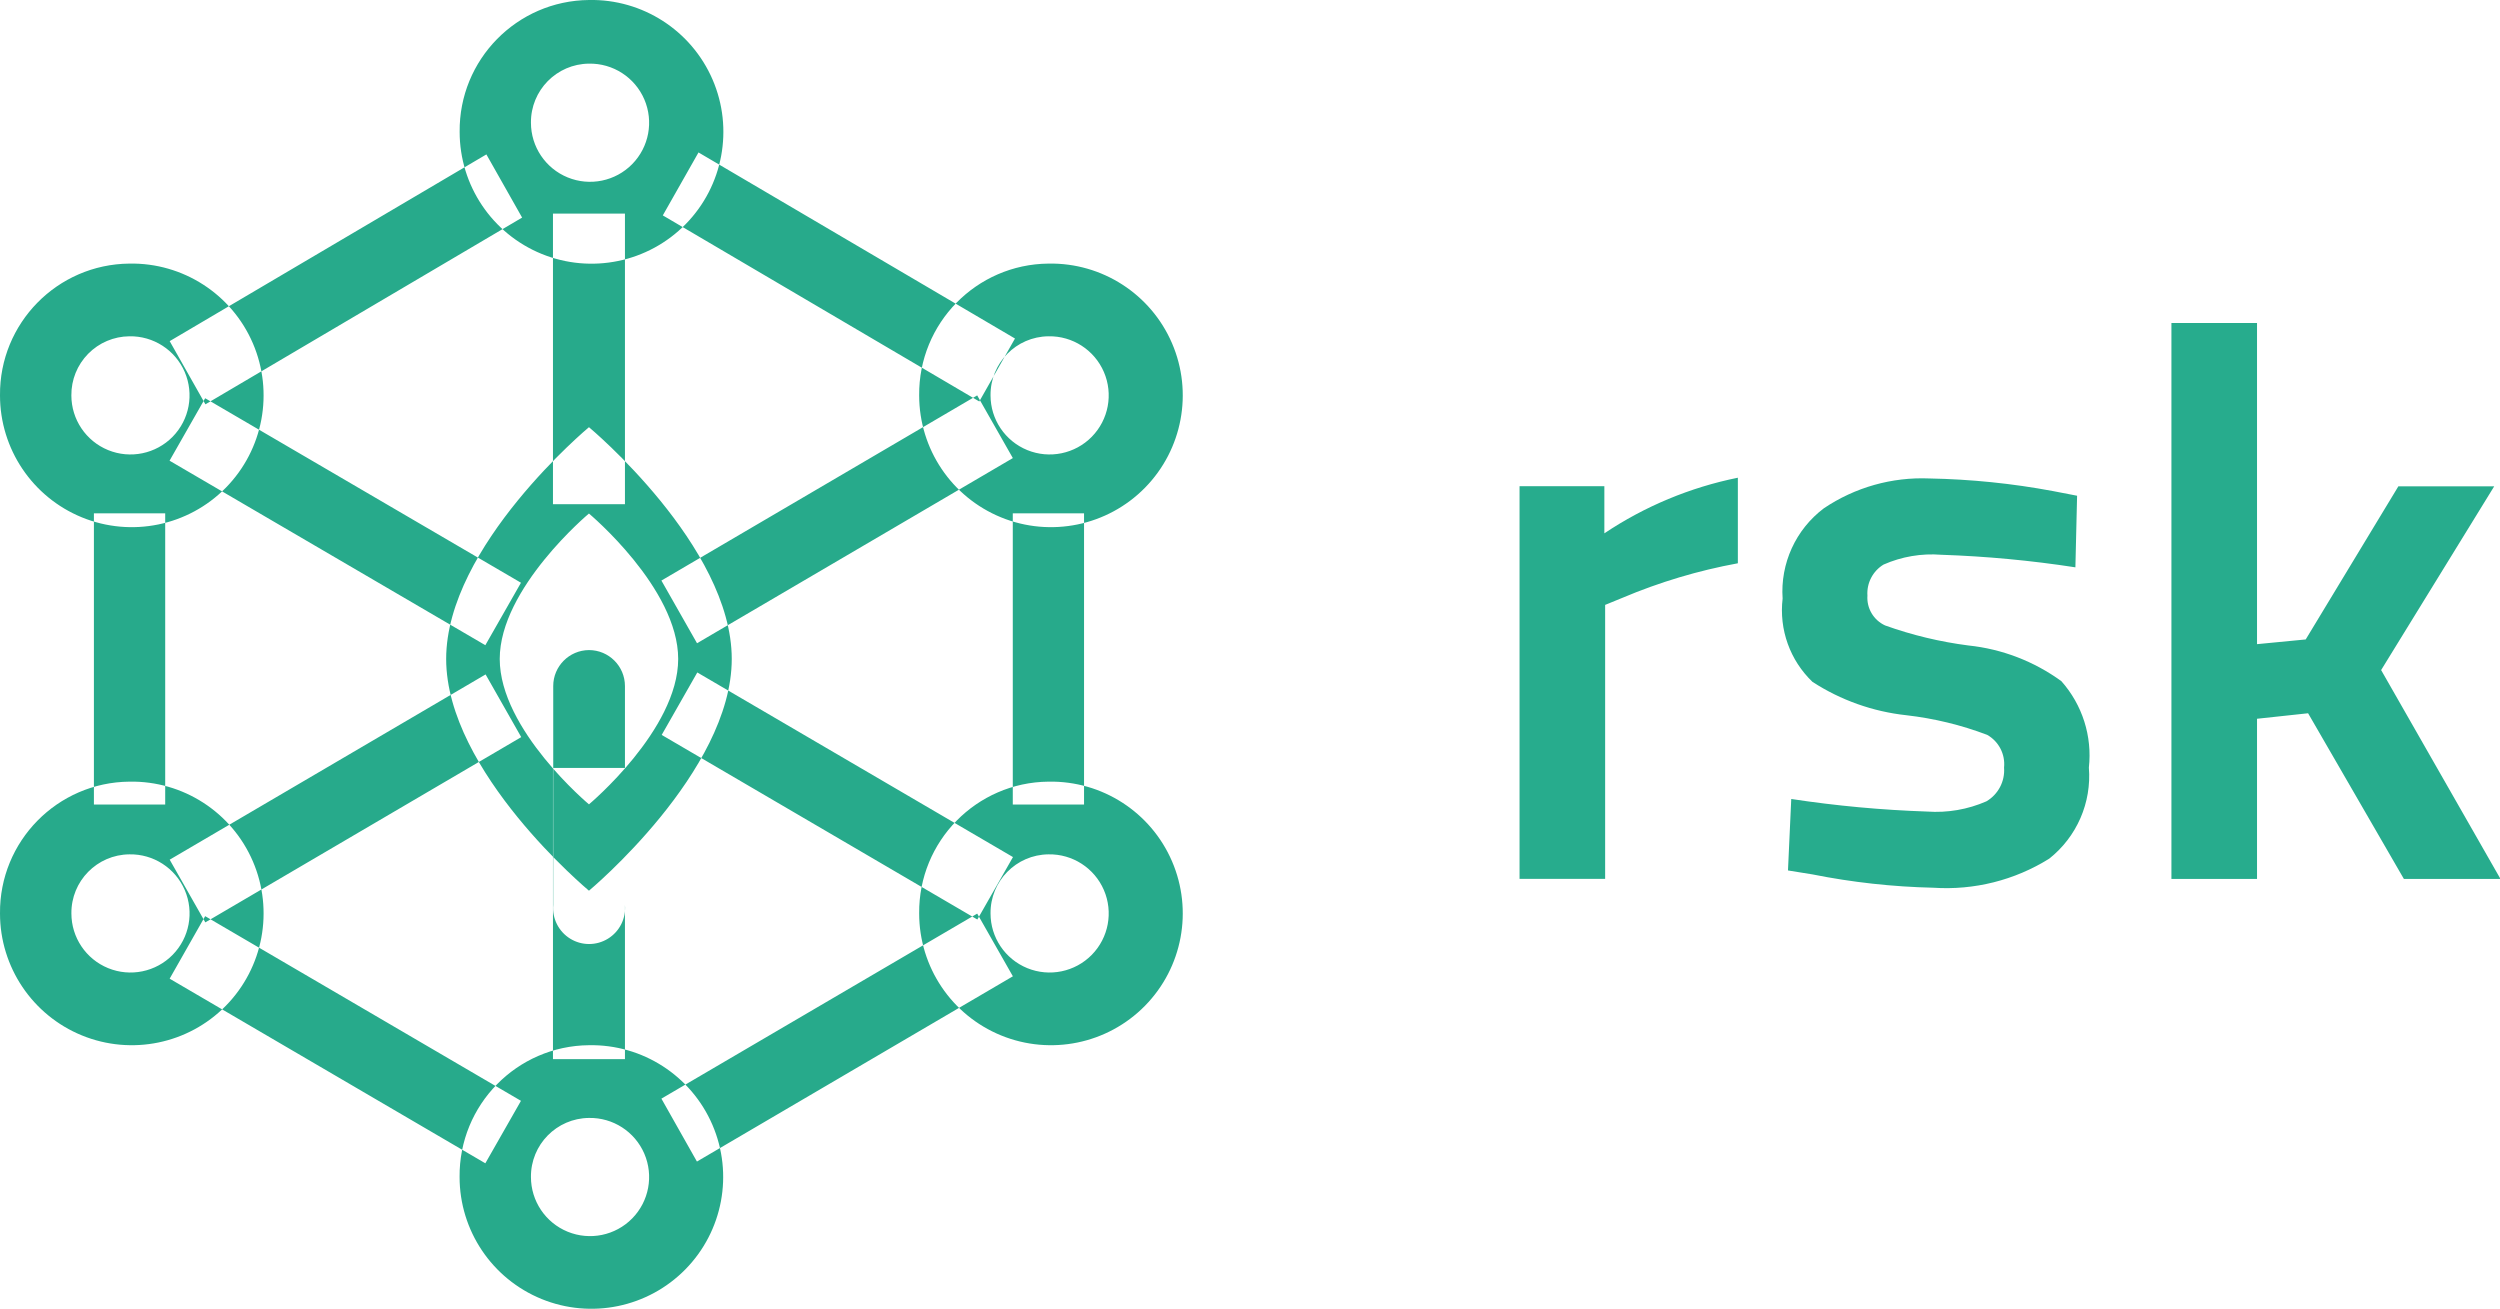
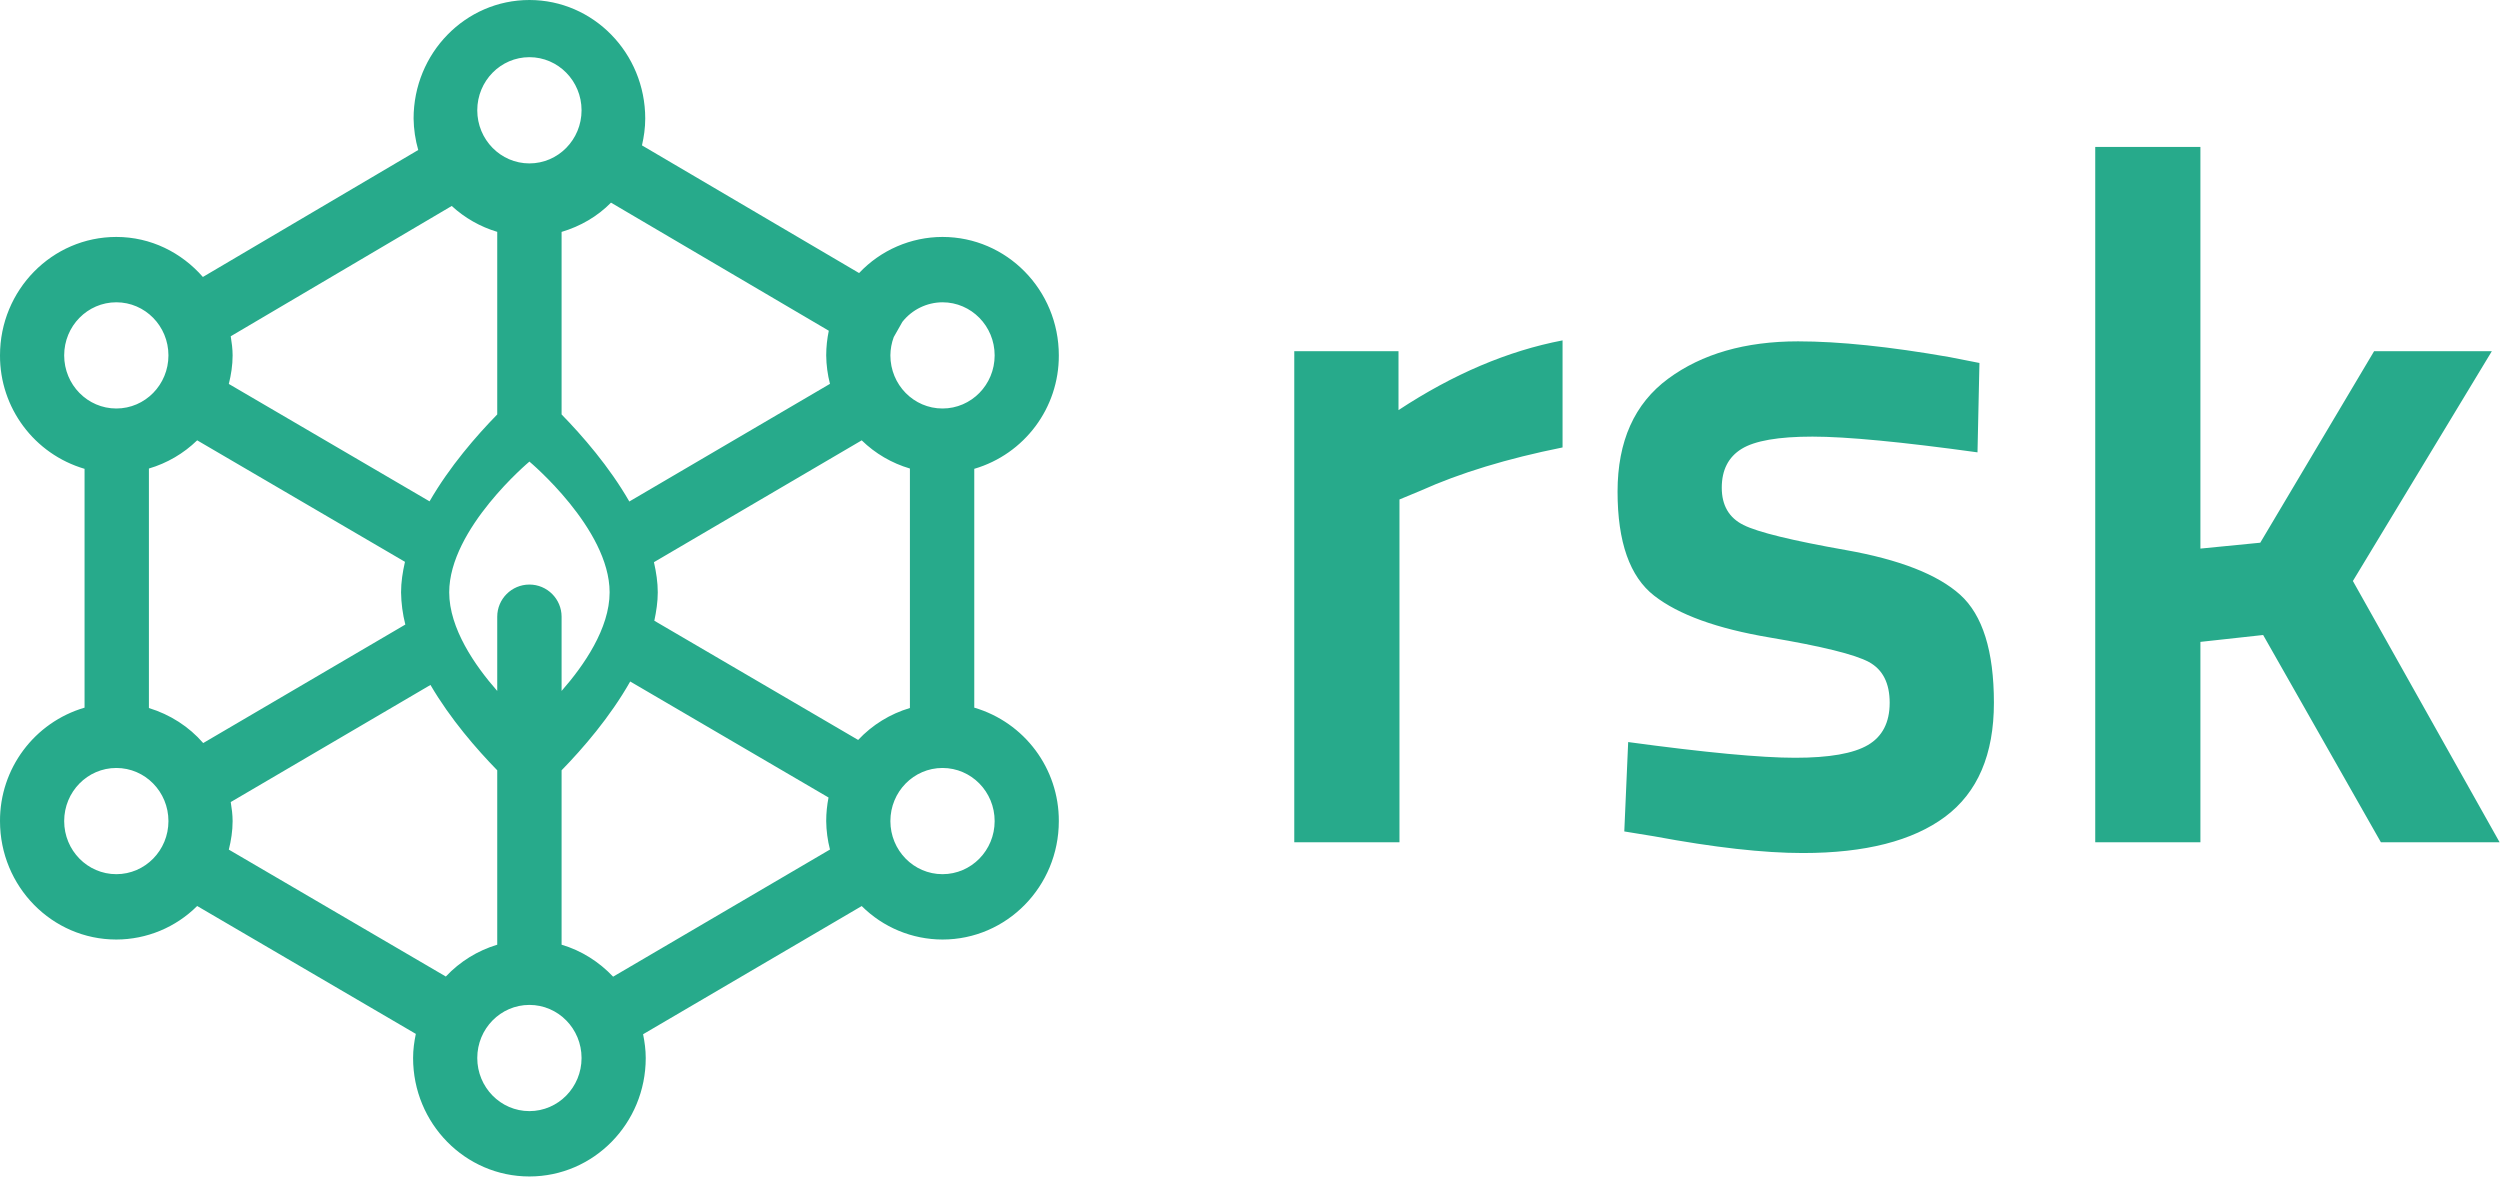
- <svg xmlns="http://www.w3.org/2000/svg" id="_-e-logo_top_rsk" data-name="-e-logo_top_rsk" width="76.406" height="40" viewBox="0 0 76.406 40">
-   <defs>
-     <style>
-       .cls-1 {
-         fill: #27aa8b;
-       }
- 
-       .cls-1, .cls-2 {
-         fill-rule: evenodd;
-       }
- 
-       .cls-2 {
-         fill: #27ac8d;
-       }
-     </style>
-   </defs>
-   <path id="Эллипс_1" data-name="Эллипс 1" class="cls-1" d="M103,11a4.03,4.03,0,1,1-3.952,4.03A3.991,3.991,0,0,1,103,11Zm0,31.944a4.028,4.028,0,1,1-3.954,4.028A3.992,3.992,0,0,1,103,42.944ZM88.955,19.056A4.028,4.028,0,1,1,85,23.083,3.992,3.992,0,0,1,88.955,19.056Zm0,15.833A4.028,4.028,0,1,1,85,38.917,3.992,3.992,0,0,1,88.955,34.889Zm28.091-15.833a4.028,4.028,0,1,1-3.954,4.028A3.991,3.991,0,0,1,117.045,19.056Zm0,15.833a4.028,4.028,0,1,1-3.954,4.028A3.991,3.991,0,0,1,117.045,34.889Zm-1.093-8.2h2.178v8.9h-2.178v-8.9Zm-28.082,0h2.178v8.9H87.87v-8.9Zm17.386-9.106,1.091-1.924,9.672,5.687-1.091,1.924Zm-4.3.067-1.092-1.931-9.679,5.707,1.092,1.931Zm-0.035,26.994-1.089,1.909-9.648-5.642L91.27,39Zm4.292-.067L106.3,46.5l9.656-5.662-1.09-1.916Zm-4.292-15.767-1.089,1.909L90.182,25.08l1.088-1.909Zm4.292-.067,1.089,1.916L115.955,25l-1.09-1.916Zm0.009,4.718,1.088-1.909,9.648,5.642-1.089,1.909Zm-4.293.067-1.089-1.916-9.655,5.662,1.089,1.916Zm0.978-16H104.1v8.882H101.9V17.529Zm0,16.941H104.1v8.9H101.9v-8.9ZM103,24.056s4.364,3.632,4.364,7.083S103,38.222,103,38.222s-4.364-3.632-4.364-7.083S103,24.056,103,24.056Zm0,2.639s2.727,2.279,2.727,4.444S103,35.583,103,35.583s-2.727-2.279-2.727-4.444S103,26.694,103,26.694Zm0,4.173a1.1,1.1,0,0,1,1.1,1.1v6.69a1.1,1.1,0,1,1-2.192,0v-6.69A1.1,1.1,0,0,1,103,30.868Zm-14.046-9.59a1.806,1.806,0,1,1-1.773,1.806A1.789,1.789,0,0,1,88.955,21.278ZM103,12.945a1.806,1.806,0,1,1-1.773,1.806A1.79,1.79,0,0,1,103,12.945Zm14.045,8.333a1.806,1.806,0,1,1-1.772,1.806A1.789,1.789,0,0,1,117.045,21.278Zm0,15.833a1.806,1.806,0,1,1-1.772,1.806A1.789,1.789,0,0,1,117.045,37.111ZM103,45.167a1.806,1.806,0,1,1-1.773,1.806A1.79,1.79,0,0,1,103,45.167ZM88.955,37.111a1.806,1.806,0,1,1-1.773,1.806A1.789,1.789,0,0,1,88.955,37.111Z" transform="translate(-85 -11)" />
-   <path id="rsk" class="cls-2" d="M134.057,37.863V29.487l0.528-.216a16.858,16.858,0,0,1,3.528-1.056V25.6a11.416,11.416,0,0,0-4.08,1.7v-1.44h-2.592v12h2.616Zm14.424-11.712-0.744-.144a22.876,22.876,0,0,0-3.768-.384,5.371,5.371,0,0,0-3.228.912,3.183,3.183,0,0,0-1.26,2.76,3.029,3.029,0,0,0,.912,2.544,6.571,6.571,0,0,0,2.868,1.02,10.246,10.246,0,0,1,2.472.6,1.029,1.029,0,0,1,.516,1,1.1,1.1,0,0,1-.54,1.032,3.843,3.843,0,0,1-1.812.312,35.663,35.663,0,0,1-4.152-.384l-0.1,2.184,0.744,0.12a21.326,21.326,0,0,0,3.7.408,5.941,5.941,0,0,0,3.54-.888,3.22,3.22,0,0,0,1.212-2.784,3.412,3.412,0,0,0-.84-2.64,5.863,5.863,0,0,0-2.844-1.092,12.128,12.128,0,0,1-2.544-.612,0.932,0.932,0,0,1-.54-0.912,1.029,1.029,0,0,1,.492-0.948,3.661,3.661,0,0,1,1.764-.3,34.588,34.588,0,0,1,4.1.384Zm5.5,6.816,1.56-.168,2.928,5.064h2.952l-3.648-6.384,3.456-5.616H158.3l-2.832,4.68-1.488.144V20.871h-2.616V37.863h2.616v-4.9Z" transform="translate(-85 -11)" />
+ <svg xmlns="http://www.w3.org/2000/svg" width="85" height="40">
+   <path fill="#27AA8B" fill-rule="evenodd" d="M84.986 28.636H80.95l-4.003-7.046-2.133.234v6.812h-3.576V4.995h3.576v13.657l2.035-.2 3.871-6.512h4.003l-4.725 7.814 4.988 8.882zm-22.229-9.934c1.826.323 3.122.83 3.888 1.519.765.69 1.148 1.915 1.148 3.673 0 1.759-.553 3.05-1.657 3.874-1.105.823-2.718 1.235-4.84 1.235-1.334 0-3.018-.189-5.052-.568l-1.018-.166.132-3.039c2.625.356 4.516.534 5.676.534 1.159 0 1.985-.144 2.477-.434.492-.289.738-.768.738-1.436 0-.667-.235-1.129-.705-1.385-.471-.256-1.597-.535-3.379-.835-1.784-.301-3.09-.773-3.921-1.419-.832-.646-1.247-1.825-1.247-3.54 0-1.714.574-2.994 1.722-3.84 1.149-.846 2.62-1.269 4.413-1.269 1.4 0 3.117.179 5.152.535l1.017.2-.066 3.039c-2.581-.356-4.451-.535-5.61-.535-1.16 0-1.964.14-2.412.418-.449.278-.673.718-.673 1.319s.246 1.024.739 1.268c.492.246 1.651.529 3.478.852zm-15.175-1.72v11.654h-3.577V11.94h3.544v2.004c1.859-1.224 3.718-2.015 5.578-2.371v3.64c-1.882.378-3.489.868-4.823 1.469l-.722.3zM36 27.917c0 2.224-1.77 4.027-3.955 4.027a3.9 3.9 0 0 1-2.747-1.138l-7.433 4.358c.053.262.09.53.09.808C21.955 38.197 20.184 40 18 40s-3.955-1.803-3.955-4.028c0-.283.038-.555.093-.82l-7.434-4.348a3.9 3.9 0 0 1-2.749 1.14C1.77 31.944 0 30.141 0 27.917a4.004 4.004 0 0 1 2.875-3.857v-8.12A4.004 4.004 0 0 1 0 12.083c0-2.224 1.77-4.027 3.955-4.027 1.175 0 2.219.532 2.943 1.361L14.22 5.1a4.098 4.098 0 0 1-.158-1.069C14.062 1.805 15.825 0 18 0c2.175 0 3.938 1.805 3.938 4.031 0 .315-.044.618-.111.912l7.382 4.341a3.905 3.905 0 0 1 2.836-1.228C34.23 8.056 36 9.859 36 12.083a4.004 4.004 0 0 1-2.875 3.857v8.12A4.004 4.004 0 0 1 36 27.917zm-7.781.967a4.062 4.062 0 0 1-.128-.967c0-.275.028-.543.079-.802l-6.743-3.944c-.685 1.21-1.613 2.281-2.333 3.019V32.12c.678.2 1.276.584 1.752 1.087l7.373-4.323zM18 19.875c.604 0 1.094.49 1.094 1.094v2.523c.759-.864 1.633-2.126 1.633-3.353 0-2.166-2.727-4.445-2.727-4.445s-2.727 2.279-2.727 4.445c0 1.227.874 2.489 1.633 3.353v-2.523c0-.604.49-1.094 1.094-1.094zm0 17.903c.979 0 1.773-.809 1.773-1.806s-.794-1.805-1.773-1.805c-.979 0-1.773.808-1.773 1.805 0 .997.794 1.806 1.773 1.806zm-2.842-4.576a3.968 3.968 0 0 1 1.748-1.082V26.19c-.697-.715-1.591-1.74-2.27-2.902L7.845 27.27c.034.212.064.425.064.647 0 .336-.052.658-.129.97l7.378 4.315zM2.182 27.917c0 .997.793 1.805 1.773 1.805.979 0 1.772-.808 1.772-1.805 0-.998-.793-1.806-1.772-1.806-.98 0-1.773.808-1.773 1.806zm1.773-17.639c-.98 0-1.773.808-1.773 1.805 0 .998.793 1.806 1.773 1.806.979 0 1.772-.808 1.772-1.806 0-.997-.793-1.805-1.772-1.805zm2.749 4.693a3.952 3.952 0 0 1-1.641.959v8.143c.72.221 1.36.63 1.846 1.191l6.872-4.029a4.74 4.74 0 0 1-.145-1.096c0-.345.054-.692.133-1.037l-7.065-4.131zm8.655-7.968l-7.514 4.43c.034.213.064.428.064.65 0 .337-.052.659-.129.971l6.825 3.992c.684-1.187 1.593-2.229 2.301-2.955V7.883a3.952 3.952 0 0 1-1.547-.88zM18 1.944c-.979 0-1.773.809-1.773 1.806S17.021 5.556 18 5.556c.979 0 1.773-.809 1.773-1.806S18.979 1.944 18 1.944zm10.179 9.301L20.774 6.89c-.46.469-1.04.804-1.68.995v6.206c.709.727 1.619 1.771 2.303 2.96l6.822-4a4.063 4.063 0 0 1-.128-.968c0-.288.032-.567.088-.838zm1.119 3.727l-7.064 4.142c.077.341.13.684.13 1.025 0 .321-.049.644-.117.966l6.93 4.053a3.953 3.953 0 0 1 1.76-1.086V15.93a3.943 3.943 0 0 1-1.639-.958zm4.52-2.889c0-.997-.793-1.805-1.773-1.805a1.75 1.75 0 0 0-1.364.665l-.294.519a1.83 1.83 0 0 0-.114.621c0 .998.793 1.806 1.772 1.806.98 0 1.773-.808 1.773-1.806zm-1.773 14.028c-.979 0-1.772.808-1.772 1.806 0 .997.793 1.805 1.772 1.805.98 0 1.773-.808 1.773-1.805 0-.998-.793-1.806-1.773-1.806z" />
</svg>
